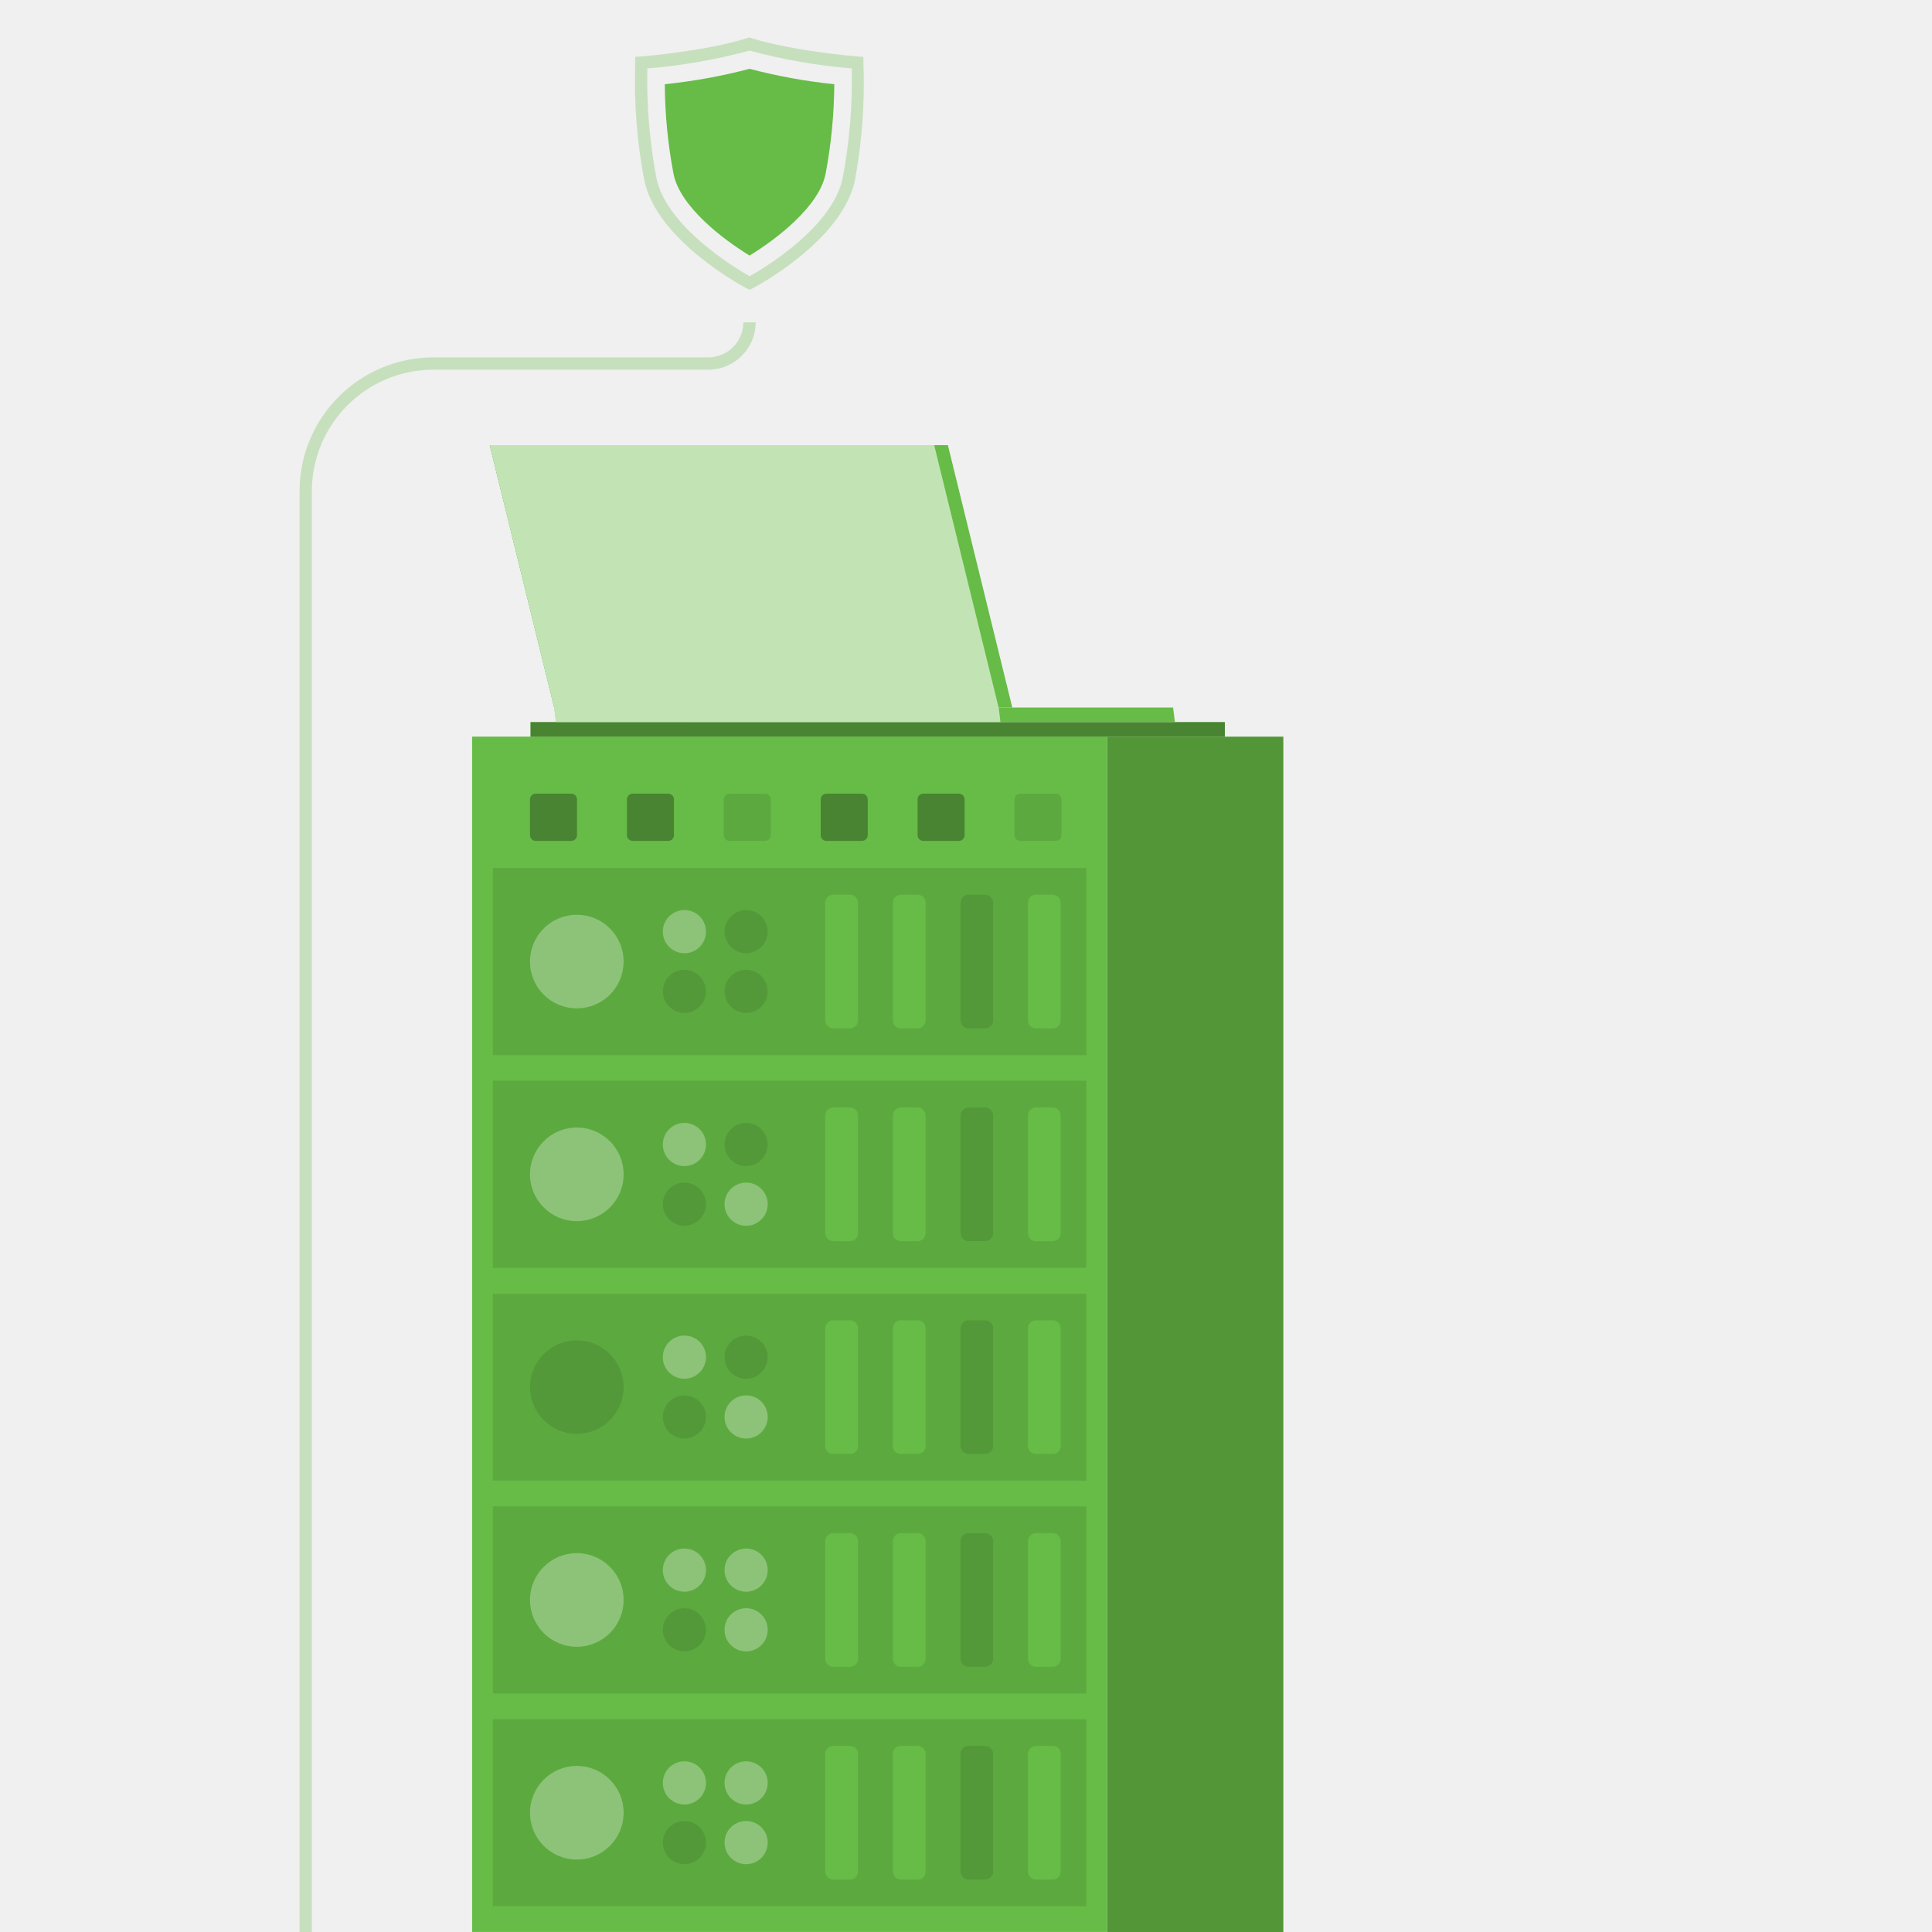
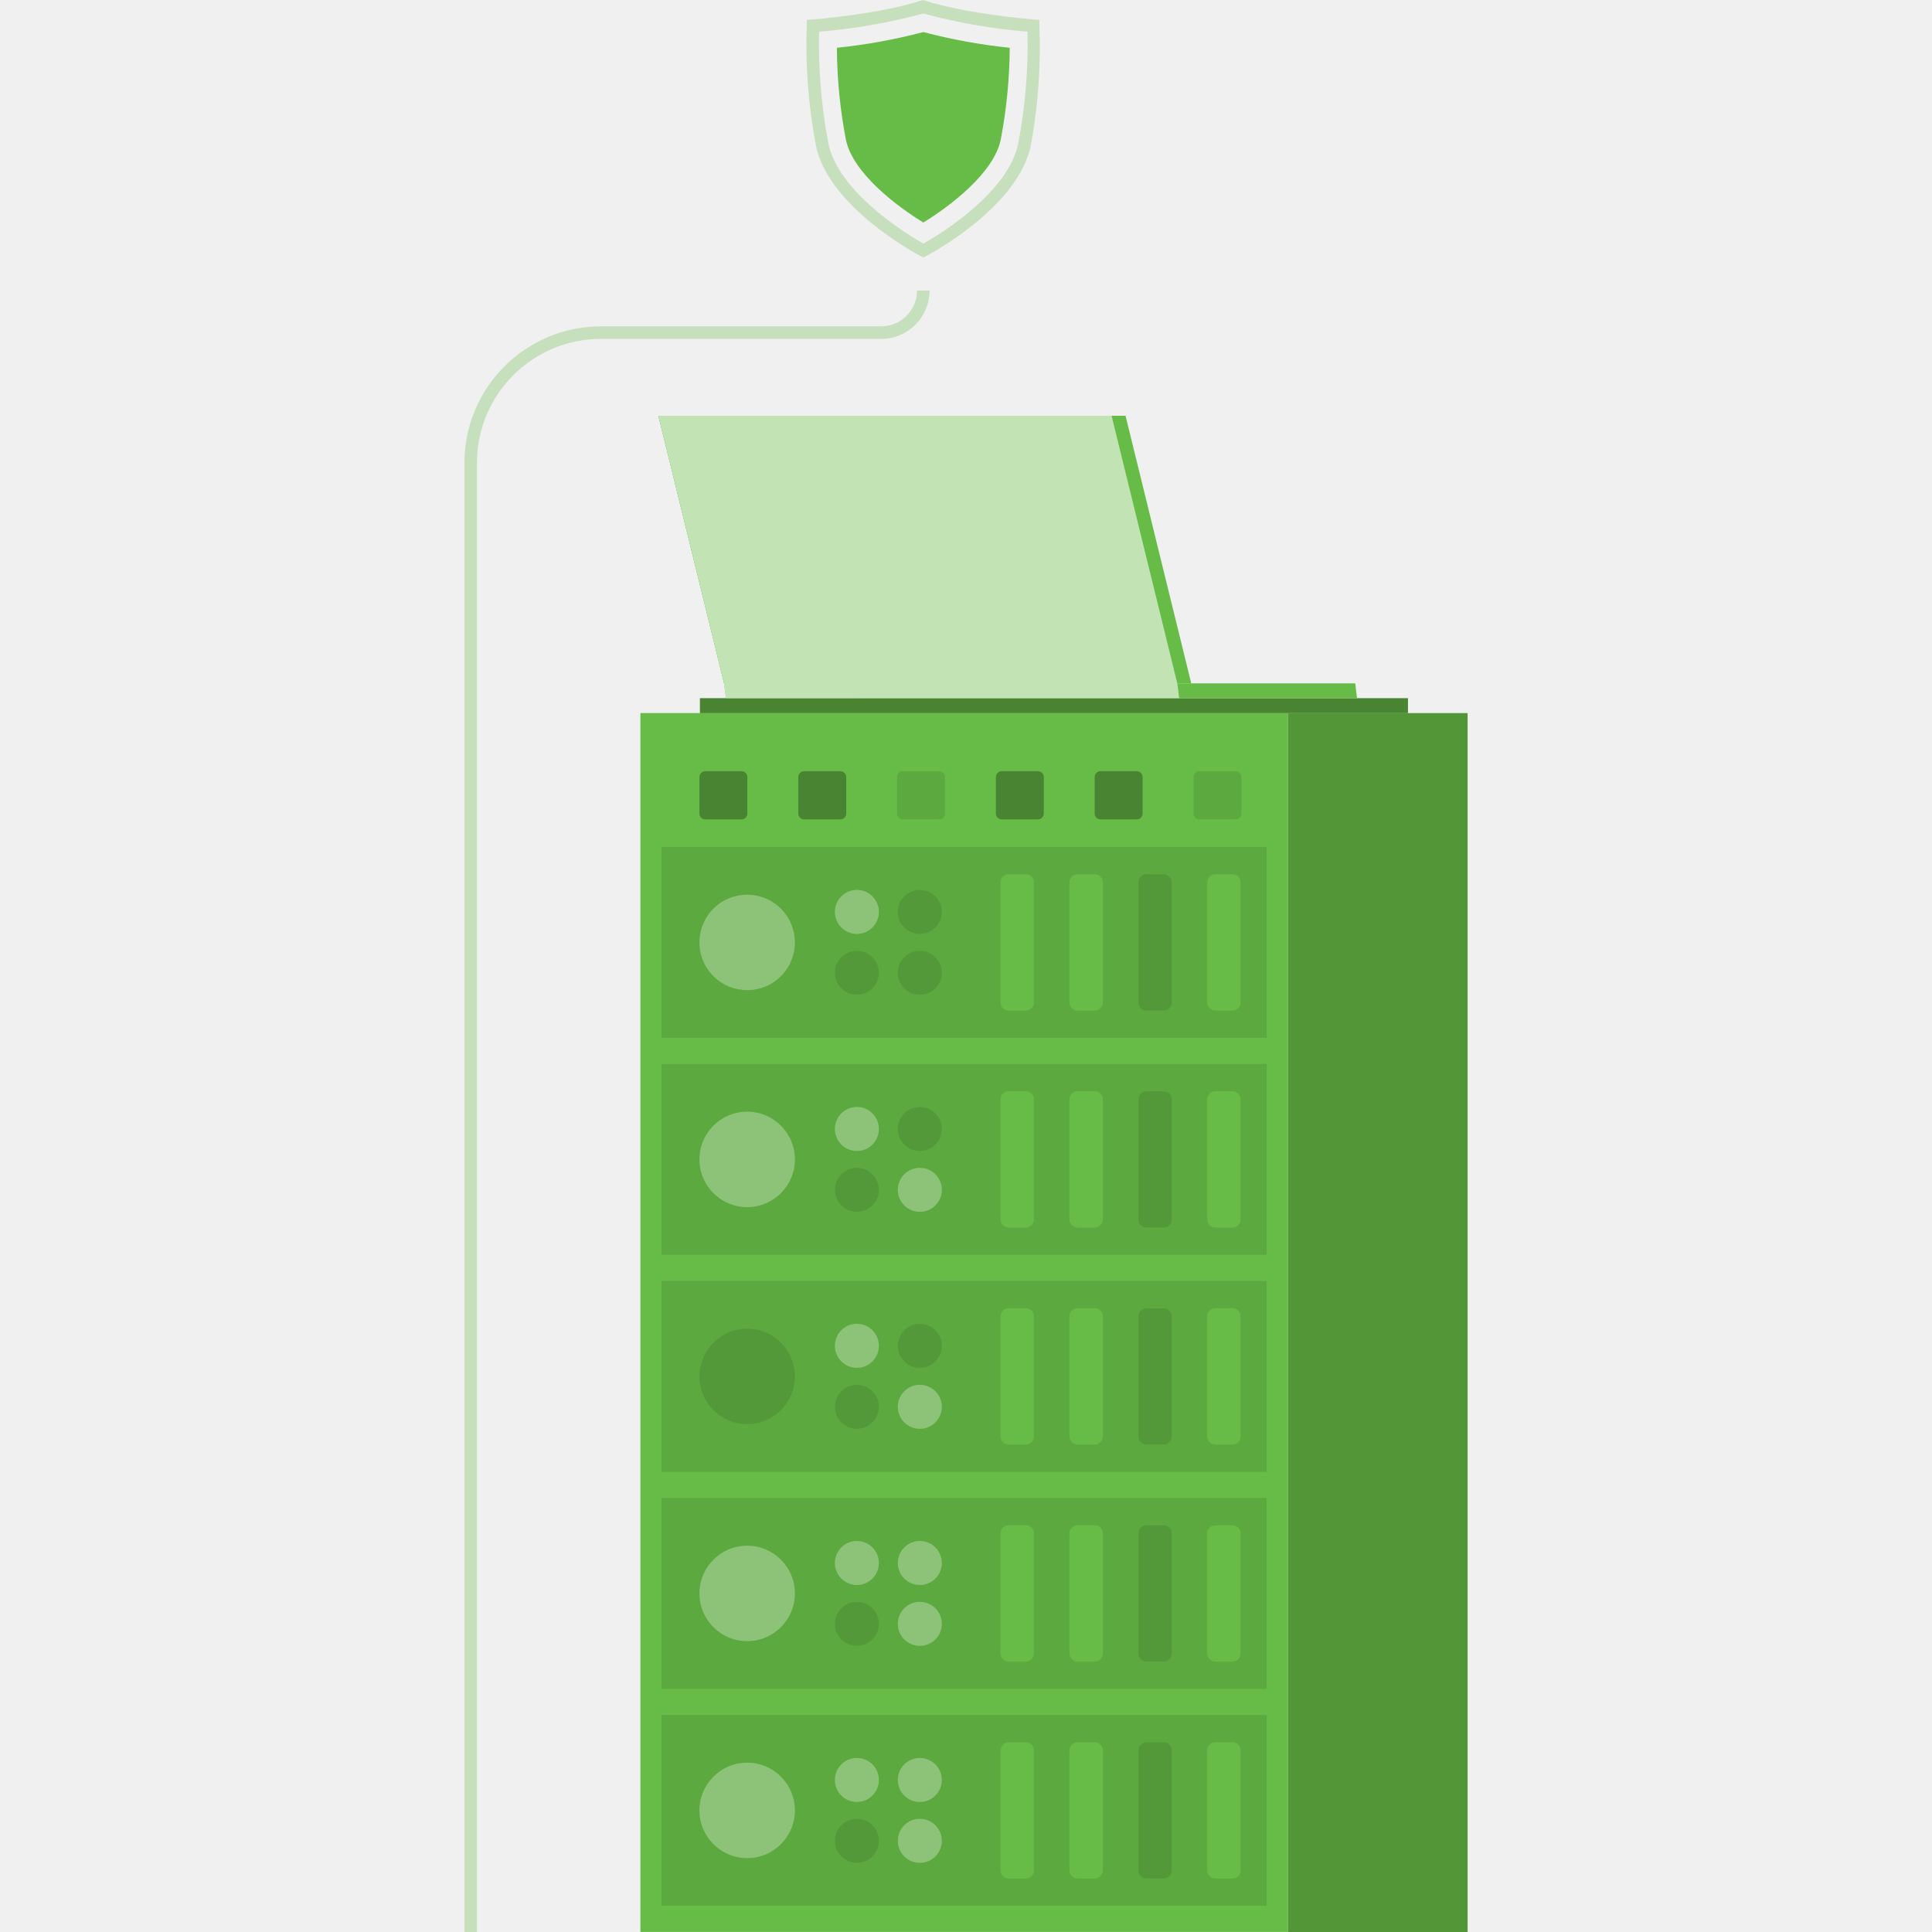
<svg xmlns="http://www.w3.org/2000/svg" viewBox="0 0 500 500" version="1.1" id="svg91">
  <defs id="defs91" />
-   <g id="g91" transform="matrix(1.595711,0,0,1.595711,-148.9274,-164.1986)">
+   <g id="g91" transform="matrix(1.62718,0,0,1.62718,-110.7215,-177.2976)">
    <g id="freepik--Server--inject-3">
      <rect x="169.9" y="222.37" width="102.97" height="193.86" style="fill:#66bc46" id="rect40" />
      <rect x="179.37" y="220.01" width="112.61" height="2.37" style="fill:#66bc46" id="rect41" />
      <rect x="179.37" y="220.01" width="112.61" height="2.37" style="opacity:0.3" id="rect42" />
      <rect x="272.87" y="222.37" width="28.58" height="193.86" transform="rotate(180,287.165,319.305)" style="fill:#66bc46" id="rect43" />
      <rect x="272.87" y="222.37" width="28.58" height="193.86" transform="rotate(180,287.165,319.305)" style="opacity:0.2" id="rect44" />
      <rect x="257.87" y="231.62" width="7.62" height="7.66" rx="0.93" style="opacity:0.1" id="rect45" />
      <rect x="242.15" y="231.62" width="7.62" height="7.66" rx="0.93" style="opacity:0.3" id="rect46" />
      <rect x="226.44" y="231.62" width="7.62" height="7.66" rx="0.93" style="opacity:0.3" id="rect47" />
      <rect x="210.72" y="231.62" width="7.62" height="7.66" rx="0.93" style="opacity:0.1" id="rect48" />
      <rect x="195.01" y="231.62" width="7.62" height="7.66" rx="0.93" style="opacity:0.3" id="rect49" />
      <rect x="179.29" y="231.62" width="7.62" height="7.66" rx="0.93" style="opacity:0.3" id="rect50" />
      <g style="opacity:0.1" id="g51">
        <rect x="173.26" y="243.67" width="96.25" height="30.35" id="rect51" />
      </g>
      <rect x="260.05" y="248.01" width="5.31" height="21.68" rx="1.3" style="fill:#66bc46" id="rect52" />
      <rect x="249.1" y="248.01" width="5.31" height="21.68" rx="1.3" style="opacity:0.1" id="rect53" />
      <rect x="238.14" y="248.01" width="5.31" height="21.68" rx="1.3" style="fill:#66bc46" id="rect54" />
      <rect x="227.18" y="248.01" width="5.31" height="21.68" rx="1.3" style="fill:#66bc46" id="rect55" />
      <path d="m 200.83,254 a 3.5,3.5 0 1 1 3.5,3.5 3.51,3.51 0 0 1 -3.5,-3.5 z" style="opacity:0.3;fill:#ffffff" id="path55" />
      <path d="m 217.84,263.69 a 3.5,3.5 0 1 1 -3.5,-3.51 3.5,3.5 0 0 1 3.5,3.51 z" style="opacity:0.1" id="path56" />
      <path d="m 210.84,254 a 3.5,3.5 0 1 1 3.5,3.5 3.51,3.51 0 0 1 -3.5,-3.5 z" style="opacity:0.1" id="path57" />
      <path d="m 207.83,263.69 a 3.5,3.5 0 1 1 -3.5,-3.51 3.5,3.5 0 0 1 3.5,3.51 z" style="opacity:0.1" id="path58" />
      <circle cx="186.88" cy="258.85" r="7.59" transform="rotate(-45,186.8799,258.8518)" style="opacity:0.3;fill:#ffffff" id="circle58" />
      <g style="opacity:0.1" id="g58">
        <rect x="173.26" y="278.18" width="96.25" height="30.35" id="rect58" />
      </g>
      <rect x="260.05" y="282.52" width="5.31" height="21.68" rx="1.3" style="fill:#66bc46" id="rect59" />
      <rect x="249.1" y="282.52" width="5.31" height="21.68" rx="1.3" style="opacity:0.1" id="rect60" />
      <rect x="238.14" y="282.52" width="5.31" height="21.68" rx="1.3" style="fill:#66bc46" id="rect61" />
      <rect x="227.18" y="282.52" width="5.31" height="21.68" rx="1.3" style="fill:#66bc46" id="rect62" />
      <path d="m 200.83,288.52 a 3.5,3.5 0 1 1 3.5,3.5 3.5,3.5 0 0 1 -3.5,-3.5 z" style="opacity:0.3;fill:#ffffff" id="path62" />
      <circle cx="214.34" cy="298.2" r="3.5" style="opacity:0.3;fill:#ffffff" id="circle62" />
      <path d="m 210.84,288.52 a 3.5,3.5 0 1 1 3.5,3.5 3.5,3.5 0 0 1 -3.5,-3.5 z" style="opacity:0.1" id="path63" />
      <circle cx="204.33" cy="298.2" r="3.5" style="opacity:0.1" id="circle63" />
      <circle cx="186.88" cy="293.36" r="7.59" style="opacity:0.3;fill:#ffffff" id="circle64" />
      <g style="opacity:0.1" id="g64">
        <rect x="173.26" y="312.7" width="96.25" height="30.35" id="rect64" />
      </g>
      <rect x="260.05" y="317.03" width="5.31" height="21.68" rx="1.3" style="fill:#66bc46" id="rect65" />
      <rect x="249.1" y="317.03" width="5.31" height="21.68" rx="1.3" style="opacity:0.1" id="rect66" />
      <rect x="238.14" y="317.03" width="5.31" height="21.68" rx="1.3" style="fill:#66bc46" id="rect67" />
      <rect x="227.18" y="317.03" width="5.31" height="21.68" rx="1.3" style="fill:#66bc46" id="rect68" />
      <path d="m 200.83,323 a 3.5,3.5 0 1 1 3.5,3.51 3.5,3.5 0 0 1 -3.5,-3.51 z" style="opacity:0.3;fill:#ffffff" id="path68" />
      <circle cx="214.34" cy="332.71" r="3.5" style="opacity:0.3;fill:#ffffff" id="circle68" />
      <path d="m 210.84,323 a 3.5,3.5 0 1 1 3.5,3.51 3.5,3.5 0 0 1 -3.5,-3.51 z" style="opacity:0.1" id="path69" />
      <circle cx="204.33" cy="332.71" r="3.5" style="opacity:0.1" id="circle69" />
      <circle cx="186.88" cy="327.87" r="7.59" style="opacity:0.1" id="circle70" />
      <g style="opacity:0.1" id="g70">
        <rect x="173.26" y="347.21" width="96.25" height="30.35" id="rect70" />
      </g>
      <rect x="260.05" y="351.55" width="5.31" height="21.68" rx="1.3" style="fill:#66bc46" id="rect71" />
      <rect x="249.1" y="351.55" width="5.31" height="21.68" rx="1.3" style="opacity:0.1" id="rect72" />
      <rect x="238.14" y="351.55" width="5.31" height="21.68" rx="1.3" style="fill:#66bc46" id="rect73" />
      <rect x="227.18" y="351.55" width="5.31" height="21.68" rx="1.3" style="fill:#66bc46" id="rect74" />
      <circle cx="204.33" cy="357.55" r="3.5" style="opacity:0.3;fill:#ffffff" id="circle74" />
      <circle cx="214.34" cy="367.23" r="3.5" style="opacity:0.3;fill:#ffffff" id="circle75" />
      <circle cx="214.34" cy="357.55" r="3.5" style="opacity:0.3;fill:#ffffff" id="circle76" />
      <circle cx="204.33" cy="367.23" r="3.5" style="opacity:0.1" id="circle77" />
      <circle cx="186.88" cy="362.39" r="7.59" style="opacity:0.3;fill:#ffffff" id="circle78" />
      <g style="opacity:0.1" id="g78">
        <rect x="173.26" y="381.72" width="96.25" height="30.35" id="rect78" />
      </g>
      <rect x="260.05" y="386.06" width="5.31" height="21.68" rx="1.3" style="fill:#66bc46" id="rect79" />
      <rect x="249.1" y="386.06" width="5.31" height="21.68" rx="1.3" style="opacity:0.1" id="rect80" />
      <rect x="238.14" y="386.06" width="5.31" height="21.68" rx="1.3" style="fill:#66bc46" id="rect81" />
      <rect x="227.18" y="386.06" width="5.31" height="21.68" rx="1.3" style="fill:#66bc46" id="rect82" />
      <circle cx="204.33" cy="392.06" r="3.5" style="opacity:0.3;fill:#ffffff" id="circle82" />
      <circle cx="214.34" cy="401.74" r="3.5" style="opacity:0.3;fill:#ffffff" id="circle83" />
      <circle cx="214.34" cy="392.06" r="3.5" style="opacity:0.3;fill:#ffffff" id="circle84" />
      <circle cx="204.33" cy="401.74" r="3.5" style="opacity:0.1" id="circle85" />
      <circle cx="186.88" cy="396.9" r="7.59" style="opacity:0.3;fill:#ffffff" id="circle86" />
-       <polygon points="172.76,175.09 247.06,175.09 257.51,217.65 183.21,217.65 " style="fill:#66bc46" id="polygon86" />
-       <polygon points="204.21,217.65 204.5,220 283.88,220 283.59,217.65 " style="fill:#66bc46" id="polygon87" />
-       <polygon points="255.29,217.65 255.3,217.65 255.59,220 183.5,220 183.21,217.65 172.76,175.09 244.84,175.09 " style="fill:#66bc46" id="polygon88" />
-       <polygon points="255.29,217.65 255.3,217.65 255.59,220 183.5,220 183.21,217.65 172.76,175.09 244.84,175.09 " style="opacity:0.6;fill:#ffffff" id="polygon89" />
+       <polygon points="183.21,217.65 172.76,175.09 247.06,175.09 257.51,217.65 " style="fill:#66bc46" id="polygon86" />
+       <polygon points="283.59,217.65 204.21,217.65 204.5,220 283.88,220 " style="fill:#66bc46" id="polygon87" />
+       <polygon points="183.5,220 183.21,217.65 172.76,175.09 244.84,175.09 255.29,217.65 255.3,217.65 255.59,220 " style="fill:#66bc46" id="polygon88" />
+       <polygon points="183.5,220 183.21,217.65 172.76,175.09 244.84,175.09 255.29,217.65 255.3,217.65 255.59,220 " style="opacity:0.6;fill:#ffffff" id="polygon89" />
      <path d="m 214.9,149.91 -0.47,-0.24 c -0.6,-0.31 -14.63,-7.78 -16.62,-17.59 A 86.44,86.44 0 0 1 196.35,113 v -0.88 l 0.88,-0.06 c 0.11,0 10.57,-0.83 17.32,-3 l 0.31,-0.1 0.3,0.1 c 6.75,2.15 17.21,3 17.32,3 l 0.88,0.06 V 113 A 86.44,86.44 0 0 1 232,132.08 c -2,9.81 -16,17.28 -16.62,17.59 z M 198.32,114 a 85.83,85.83 0 0 0 1.46,17.7 c 1.6,7.94 12.69,14.6 15.12,16 2.42,-1.36 13.51,-8 15.11,-16 A 85.1,85.1 0 0 0 231.47,114 92.16,92.16 0 0 1 214.9,111.11 92.39,92.39 0 0 1 198.32,114 Z" style="opacity:0.3;fill:#66bc46" id="path89" />
      <path d="m 214.9,144.35 c -4.19,-2.56 -11.25,-7.86 -12.33,-13.23 a 79.84,79.84 0 0 1 -1.42,-14.56 90.74,90.74 0 0 0 13.75,-2.5 90.41,90.41 0 0 0 13.74,2.5 80.51,80.51 0 0 1 -1.42,14.56 c -1.08,5.37 -8.14,10.67 -12.32,13.23 z" style="fill:#66bc46" id="path90" />
      <path d="m 143.91,416.24 h -2 V 182.56 a 21.73,21.73 0 0 1 21.7,-21.7 h 44.6 a 5.7,5.7 0 0 0 5.68,-5.69 h 2 a 7.69,7.69 0 0 1 -7.68,7.69 h -44.6 a 19.72,19.72 0 0 0 -19.7,19.7 z" style="opacity:0.3;fill:#66bc46" id="path91" />
    </g>
  </g>
</svg>
